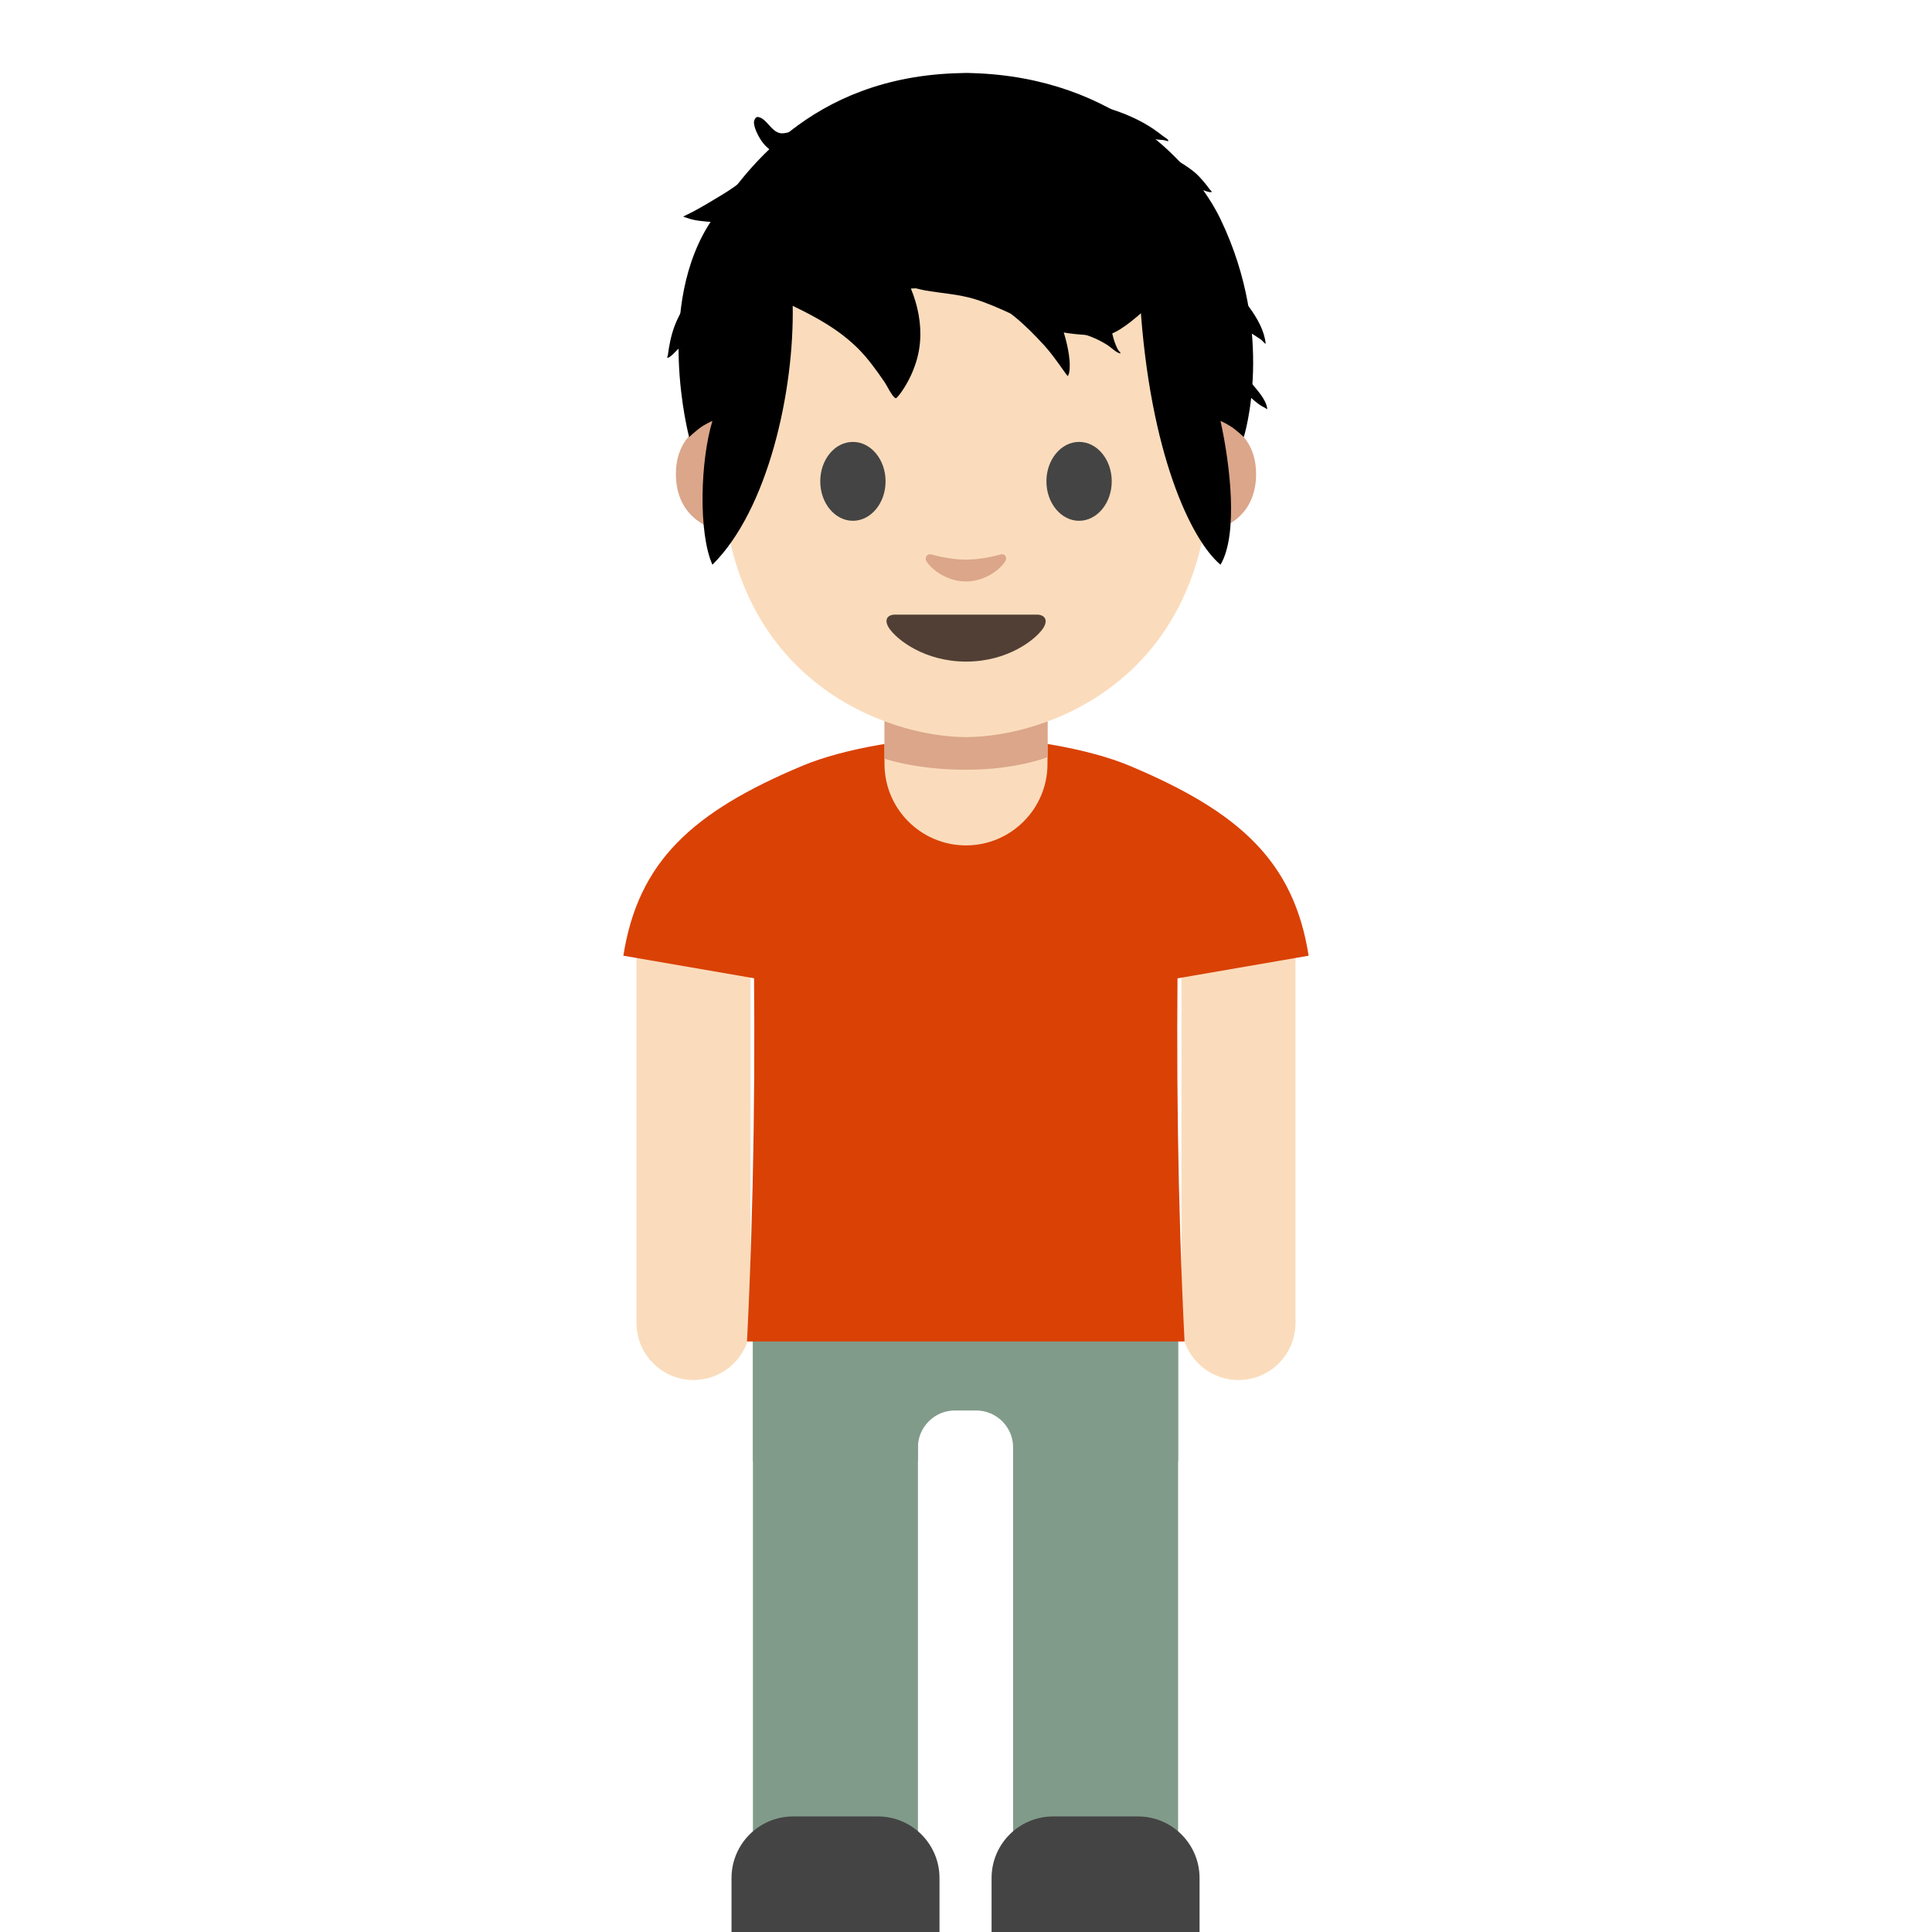
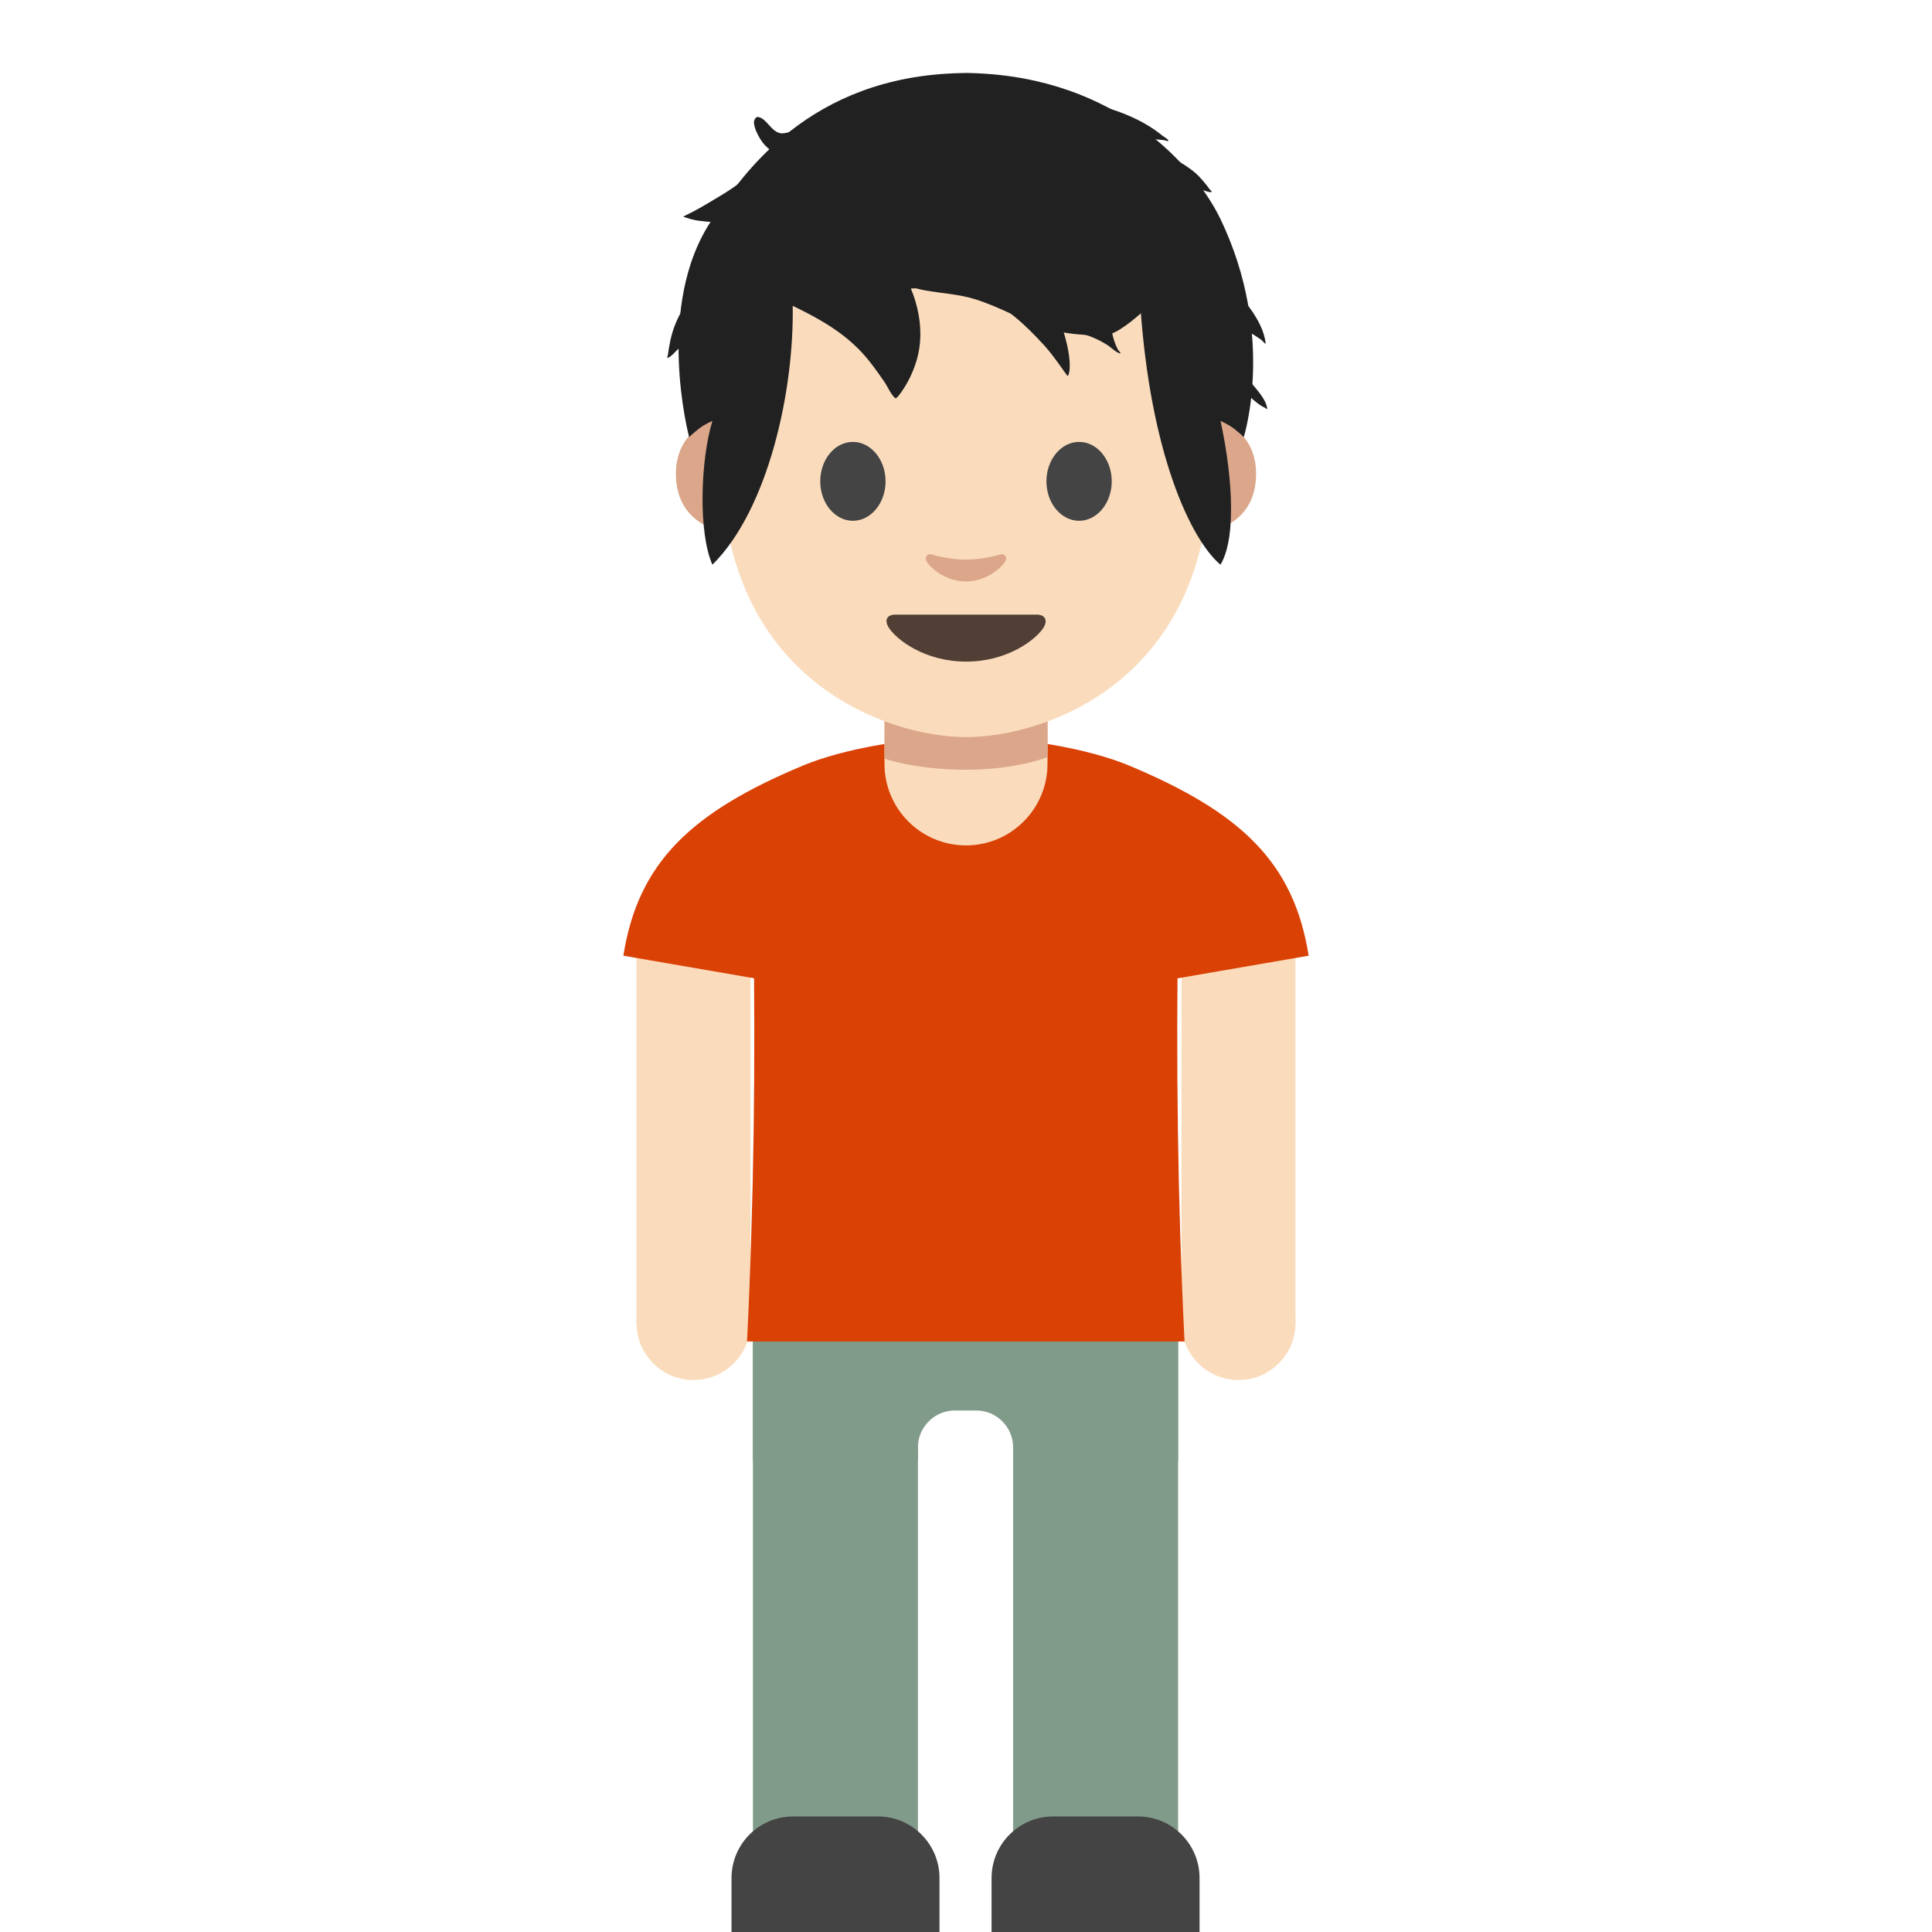
<svg xmlns="http://www.w3.org/2000/svg" width="100%" height="100%" viewBox="0 0 128 128" version="1.1" xml:space="preserve" style="fill-rule:evenodd;clip-rule:evenodd;stroke-linejoin:round;stroke-miterlimit:1.414;">
  <g transform="matrix(1.0207,0,0,1.0207,-1.32509,-2.64997)">
    <g transform="matrix(1,0,0,1.17991,0.214745,-11.2244)">
      <rect x="77.772" y="62.39" width="7.4" height="22.106" style="fill:#fadcbc;" />
    </g>
    <g transform="matrix(1,0,0,1,3.397,4.19674)">
      <circle cx="78.29" cy="84.276" r="3.7" style="fill:#fadcbc;" />
    </g>
    <g transform="matrix(1,0,0,1.17991,-35.1592,-11.2244)">
      <rect x="77.772" y="62.39" width="7.4" height="22.106" style="fill:#fadcbc;" />
    </g>
    <g transform="matrix(1,0,0,1,-31.977,4.19674)">
      <circle cx="78.29" cy="84.276" r="3.7" style="fill:#fadcbc;" />
    </g>
    <g transform="matrix(1,0,0,1,28.0203,0.630096)">
      <path d="M35.98,49.81C39.6,49.8 43.962,50.569 46.57,51.66C53.777,54.676 57.263,57.91 58.22,64L35.98,67.839L35.98,49.81Z" style="fill:rgb(218,65,5);fill-rule:nonzero;" />
    </g>
    <g transform="matrix(-1,0,0,1,99.9803,0.630096)">
      <path d="M35.98,49.81C39.6,49.8 43.962,50.569 46.57,51.66C53.777,54.676 57.263,57.91 58.22,64L35.98,67.839L35.98,49.81Z" style="fill:rgb(218,65,5);fill-rule:nonzero;" />
    </g>
    <g transform="matrix(1,0,0,1,28.02,0)">
      <rect x="22.15" y="81.9" width="10.71" height="45.72" style="fill:rgb(129,155,138);" />
    </g>
    <g transform="matrix(1,0,0,1,28.02,0)">
      <path d="M34.26,128L20.76,128L20.76,124.5C20.76,122.29 22.55,120.5 24.76,120.5L30.26,120.5C32.47,120.5 34.26,122.29 34.26,124.5L34.26,128Z" style="fill:rgb(68,68,68);fill-rule:nonzero;" />
    </g>
    <g transform="matrix(1,0,0,1,28.02,0)">
      <rect x="39.037" y="81.887" width="10.71" height="45.72" style="fill:rgb(129,155,138);" />
    </g>
    <g transform="matrix(1,0,0,1,28.02,0)">
      <path d="M37.64,128L51.14,128L51.14,124.5C51.14,122.29 49.35,120.5 47.14,120.5L41.64,120.5C39.43,120.5 37.64,122.29 37.64,124.5L37.64,128Z" style="fill:rgb(68,68,68);fill-rule:nonzero;" />
    </g>
    <g transform="matrix(1,0,0,1,28.02,0)">
      <path d="M35.98,57.47C33.06,57.47 30.69,55.1 30.69,52.18L30.69,47.66L41.27,47.66L41.27,52.18C41.27,55.1 38.9,57.47 35.98,57.47Z" style="fill:#fadcbc;fill-rule:nonzero;" />
    </g>
    <g transform="matrix(1,0,0,1,28.02,0)">
      <path d="M41.28,51.74C41.28,51.74 39.26,52.56 35.99,52.56C32.72,52.56 30.69,51.84 30.69,51.84L30.69,46.65C30.69,45.26 31.61,43.76 33,43.76L38.98,43.76C40.37,43.76 41.28,45.17 41.28,46.56L41.28,51.74Z" style="fill:#dba689;fill-rule:nonzero;" />
    </g>
    <g transform="matrix(1,0,0,1,28.02,0)">
      <path d="M51.89,29.71C51.89,29.71 54.81,30.22 54.81,33.36C54.81,36.13 52.68,37.23 50.55,37.23L50.55,29.72L51.89,29.72L51.89,29.71ZM20.07,29.71C20.07,29.71 17.15,30.22 17.15,33.36C17.15,36.13 19.28,37.23 21.41,37.23L21.41,29.72L20.07,29.72L20.07,29.71Z" style="fill:#dba689;fill-rule:nonzero;" />
    </g>
    <g transform="matrix(1,0,0,1,28.02,0)">
      <path d="M35.98,9.13C23.41,9.13 20.12,18.88 20.12,32.57C20.12,46.77 30.892,50.44 35.98,50.44C41.068,50.44 51.84,46.87 51.84,32.57C51.85,18.88 48.56,9.13 35.98,9.13Z" style="fill:#fadcbc;fill-rule:nonzero;" />
    </g>
    <g transform="matrix(1,0,0,1,28.02,0)">
      <path d="M30.76,33.84C30.76,35.25 29.81,36.4 28.64,36.4C27.47,36.4 26.52,35.25 26.52,33.84C26.52,32.42 27.47,31.28 28.64,31.28C29.81,31.28 30.76,32.43 30.76,33.84M41.2,33.84C41.2,35.25 42.15,36.4 43.32,36.4C44.49,36.4 45.44,35.25 45.44,33.84C45.44,32.42 44.49,31.28 43.32,31.28C42.15,31.28 41.2,32.43 41.2,33.84" style="fill:rgb(68,68,68);fill-rule:nonzero;" />
    </g>
    <g transform="matrix(1,0,0,1,28.02,0)">
      <path d="M40.57,42.49L35.98,42.49L31.39,42.49C30.86,42.49 30.64,42.84 30.99,43.37C31.48,44.11 33.29,45.54 35.99,45.54C38.69,45.54 40.5,44.11 40.99,43.37C41.33,42.85 41.1,42.49 40.57,42.49Z" style="fill:rgb(81,63,53);fill-rule:nonzero;" />
    </g>
    <g transform="matrix(1,0,0,1,28.02,0)">
      <path d="M38.2,38.59C37.42,38.81 36.61,38.92 35.98,38.92C35.35,38.92 34.54,38.81 33.76,38.59C33.43,38.5 33.29,38.81 33.41,39.02C33.66,39.46 34.66,40.34 35.97,40.34C37.29,40.34 38.29,39.46 38.53,39.02C38.67,38.81 38.53,38.5 38.2,38.59Z" style="fill:#dba689;fill-rule:nonzero;" />
    </g>
    <g transform="matrix(1,0,0,1,28.02,0)">
-       <path d="M36.36,7.34C36.36,7.34 36.11,7.33 36.01,7.33C35.9,7.33 35.66,7.34 35.66,7.34C25.702,7.538 21.446,14.016 19.52,16.821C15.711,22.368 18.01,30.97 18.01,30.97C18.01,30.97 18.23,30.75 18.62,30.44C19.04,30.11 19.52,29.92 19.52,29.92C18.739,32.466 18.597,37.182 19.52,39.251C23.124,35.69 24.85,27.981 24.73,22.325C32.812,20.384 44.14,21.517 47.29,22.325C47.924,31.999 50.568,37.631 52.5,39.251C53.662,37.29 53.128,32.755 52.5,29.92C52.5,29.92 52.97,30.11 53.4,30.44C53.8,30.75 54.01,30.97 54.01,30.97C54.01,30.97 56.114,24.341 52.5,16.821C50.931,13.556 45.885,7.61 36.36,7.34Z" style="fill:212121;fill-rule:nonzero;" />
+       <path d="M36.36,7.34C36.36,7.34 36.11,7.33 36.01,7.33C35.9,7.33 35.66,7.34 35.66,7.34C25.702,7.538 21.446,14.016 19.52,16.821C15.711,22.368 18.01,30.97 18.01,30.97C18.01,30.97 18.23,30.75 18.62,30.44C19.04,30.11 19.52,29.92 19.52,29.92C18.739,32.466 18.597,37.182 19.52,39.251C23.124,35.69 24.85,27.981 24.73,22.325C32.812,20.384 44.14,21.517 47.29,22.325C47.924,31.999 50.568,37.631 52.5,39.251C53.662,37.29 53.128,32.755 52.5,29.92C52.5,29.92 52.97,30.11 53.4,30.44C53.8,30.75 54.01,30.97 54.01,30.97C54.01,30.97 56.114,24.341 52.5,16.821C50.931,13.556 45.885,7.61 36.36,7.34Z" style="fill:#212121;fill-rule:nonzero;" />
    </g>
    <g transform="matrix(1,0,0,1,28.02,0)">
      <path d="M49.75,81.9L22.15,81.9L22.15,97.44L32.86,97.44L32.86,96.54C32.86,95.229 33.939,94.15 35.25,94.15L36.65,94.15C37.961,94.15 39.04,95.229 39.04,96.54L39.04,97.44L49.75,97.44L49.75,81.9Z" style="fill:rgb(129,155,138);fill-rule:nonzero;" />
    </g>
    <g transform="matrix(0.97972,0,0,0.97972,1.29822,2.59623)">
      <path d="M78.057,61.041C77.91,70.311 78.019,79.588 78.479,88.876L63.969,88.876L63.969,61.041L78.057,61.041ZM49.914,61.041L63.969,61.041L63.969,88.876L49.492,88.876C49.952,79.588 50.061,70.311 49.914,61.041Z" style="fill:rgb(218,65,5);" />
    </g>
    <g transform="matrix(0.97972,0,0,0.97972,1.29822,2.59623)">
-       <path d="M50.732,19.403C52.87,20.45 55.095,21.351 56.826,23.069C57.506,23.742 58.079,24.55 58.618,25.335C58.762,25.544 59.107,26.286 59.336,26.382C59.416,26.415 59.717,25.975 59.748,25.93C60.168,25.323 60.489,24.65 60.707,23.944C61.42,21.629 60.643,19.077 59.243,17.143" style="fill:212121;" />
+       <path d="M50.732,19.403C52.87,20.45 55.095,21.351 56.826,23.069C57.506,23.742 58.079,24.55 58.618,25.335C58.762,25.544 59.107,26.286 59.336,26.382C59.416,26.415 59.717,25.975 59.748,25.93C60.168,25.323 60.489,24.65 60.707,23.944C61.42,21.629 60.643,19.077 59.243,17.143" style="fill:#212121;" />
    </g>
    <g transform="matrix(0.97972,0,0,0.97972,1.29822,2.59623)">
-       <path d="M59.089,18.574C59.803,18.816 60.518,19.098 61.262,19.234C62.375,19.437 63.496,19.483 64.586,19.819C66.269,20.337 67.771,21.266 69.449,21.786C70.603,22.144 71.834,22.199 73.033,22.238C74.418,22.283 76.868,19.395 78.052,18.574" style="fill:212121;" />
+       <path d="M59.089,18.574C59.803,18.816 60.518,19.098 61.262,19.234C62.375,19.437 63.496,19.483 64.586,19.819C66.269,20.337 67.771,21.266 69.449,21.786C70.603,22.144 71.834,22.199 73.033,22.238C74.418,22.283 76.868,19.395 78.052,18.574" style="fill:#212121;" />
    </g>
    <g transform="matrix(0.97972,0,0,0.97972,3.03832,2.73105)">
-       <path d="M63.161,19.424C64.859,20.166 66.169,21.39 67.408,22.748C67.785,23.161 68.111,23.61 68.438,24.062C68.552,24.22 68.666,24.379 68.778,24.539C68.791,24.558 68.955,24.778 68.955,24.778C69.127,24.621 69.104,23.97 69.085,23.746C69.001,22.763 68.692,21.809 68.374,20.882" style="fill:212121;" />
+       <path d="M63.161,19.424C64.859,20.166 66.169,21.39 67.408,22.748C67.785,23.161 68.111,23.61 68.438,24.062C68.552,24.22 68.666,24.379 68.778,24.539C68.791,24.558 68.955,24.778 68.955,24.778C69.127,24.621 69.104,23.97 69.085,23.746C69.001,22.763 68.692,21.809 68.374,20.882" style="fill:#212121;" />
    </g>
    <g transform="matrix(0.967804,-0.152337,0.152337,0.967804,0.587609,9.92227)">
-       <path d="M51.703,10.229C51.198,10.504 50.793,10.899 50.312,11.208C49.334,11.837 48.189,12.481 47.121,12.916C46.426,13.199 45.721,13.49 45.013,13.733C44.927,13.763 44.371,13.932 44.371,13.932C44.377,13.971 44.557,14.043 44.591,14.062C44.846,14.204 45.123,14.31 45.404,14.39C46.516,14.704 47.971,15.022 49.113,14.705" style="fill:212121;" />
+       <path d="M51.703,10.229C51.198,10.504 50.793,10.899 50.312,11.208C49.334,11.837 48.189,12.481 47.121,12.916C46.426,13.199 45.721,13.49 45.013,13.733C44.927,13.763 44.371,13.932 44.371,13.932C44.377,13.971 44.557,14.043 44.591,14.062C44.846,14.204 45.123,14.31 45.404,14.39C46.516,14.704 47.971,15.022 49.113,14.705" style="fill:#212121;" />
    </g>
    <g transform="matrix(0.97972,0,0,0.97972,1.50656,3.14018)">
-       <path d="M70.035,6.114C71.876,6.114 74.057,6.733 75.657,7.649C76.068,7.884 76.441,8.145 76.811,8.44C76.887,8.501 77.168,8.656 77.193,8.749C77.222,8.853 76.978,8.733 76.87,8.724C76.715,8.711 76.558,8.7 76.403,8.68C75.894,8.615 75.386,8.555 74.874,8.52C74.683,8.507 74.492,8.495 74.3,8.485C74.21,8.481 73.946,8.438 74.03,8.472C75.718,9.158 77.303,9.62 78.788,10.742C79.116,10.99 79.385,11.295 79.643,11.612C79.732,11.722 79.824,11.829 79.901,11.948C79.95,12.023 80.132,12.163 80.044,12.173C79.843,12.196 79.591,12.061 79.388,12.014C78.843,11.888 78.298,11.78 77.743,11.707C77.503,11.676 77.263,11.652 77.022,11.63C76.912,11.62 76.631,11.532 76.691,11.624C77.399,12.698 79.004,13.194 80.008,13.941C80.52,14.323 80.807,14.906 81.108,15.451C81.26,15.726 81.509,16.11 81.539,16.427C81.544,16.484 81.424,16.425 81.367,16.42C81.21,16.406 81.11,16.393 80.966,16.372C80.487,16.302 80.016,16.189 79.538,16.112C79.461,16.099 79.148,16.009 79.087,16.047C79.044,16.074 79.36,16.478 79.367,16.486C79.789,16.986 80.366,17.316 80.812,17.79C81.865,18.911 83.47,20.573 83.638,22.184C83.652,22.313 83.437,22.02 83.332,21.945C83.127,21.798 82.91,21.67 82.699,21.532C81.921,21.022 81.235,20.414 80.34,20.119C80.269,20.095 79.526,19.874 79.48,20.021C79.314,20.545 79.995,21.514 80.289,21.909C81.046,22.931 81.92,23.858 82.719,24.849C83.088,25.306 83.678,25.917 83.746,26.534C83.751,26.588 83.647,26.489 83.599,26.465C83.464,26.398 83.341,26.335 83.218,26.246C82.946,26.048 82.684,25.828 82.454,25.582C81.68,24.758 80.982,23.848 80.197,23.038" style="fill:212121;" />
+       <path d="M70.035,6.114C71.876,6.114 74.057,6.733 75.657,7.649C76.068,7.884 76.441,8.145 76.811,8.44C76.887,8.501 77.168,8.656 77.193,8.749C77.222,8.853 76.978,8.733 76.87,8.724C76.715,8.711 76.558,8.7 76.403,8.68C75.894,8.615 75.386,8.555 74.874,8.52C74.683,8.507 74.492,8.495 74.3,8.485C74.21,8.481 73.946,8.438 74.03,8.472C75.718,9.158 77.303,9.62 78.788,10.742C79.116,10.99 79.385,11.295 79.643,11.612C79.732,11.722 79.824,11.829 79.901,11.948C79.95,12.023 80.132,12.163 80.044,12.173C79.843,12.196 79.591,12.061 79.388,12.014C78.843,11.888 78.298,11.78 77.743,11.707C77.503,11.676 77.263,11.652 77.022,11.63C76.912,11.62 76.631,11.532 76.691,11.624C77.399,12.698 79.004,13.194 80.008,13.941C80.52,14.323 80.807,14.906 81.108,15.451C81.26,15.726 81.509,16.11 81.539,16.427C81.544,16.484 81.424,16.425 81.367,16.42C81.21,16.406 81.11,16.393 80.966,16.372C80.487,16.302 80.016,16.189 79.538,16.112C79.461,16.099 79.148,16.009 79.087,16.047C79.044,16.074 79.36,16.478 79.367,16.486C79.789,16.986 80.366,17.316 80.812,17.79C81.865,18.911 83.47,20.573 83.638,22.184C83.652,22.313 83.437,22.02 83.332,21.945C83.127,21.798 82.91,21.67 82.699,21.532C81.921,21.022 81.235,20.414 80.34,20.119C80.269,20.095 79.526,19.874 79.48,20.021C79.314,20.545 79.995,21.514 80.289,21.909C81.046,22.931 81.92,23.858 82.719,24.849C83.088,25.306 83.678,25.917 83.746,26.534C83.751,26.588 83.647,26.489 83.599,26.465C83.464,26.398 83.341,26.335 83.218,26.246C82.946,26.048 82.684,25.828 82.454,25.582C81.68,24.758 80.982,23.848 80.197,23.038" style="fill:#212121;" />
    </g>
    <g transform="matrix(0.97972,0,0,0.97972,1.29822,2.59623)">
-       <path d="M55.928,7.04C54.866,7.594 53.88,8.313 52.714,8.631C52.444,8.704 51.956,8.884 51.676,8.821C51.061,8.682 50.805,7.862 50.238,7.753C50.024,7.712 49.937,8.034 49.952,8.16C49.996,8.531 50.176,8.893 50.368,9.207C50.9,10.077 51.761,10.396 52.699,10.672" style="fill:212121;" />
+       <path d="M55.928,7.04C54.866,7.594 53.88,8.313 52.714,8.631C52.444,8.704 51.956,8.884 51.676,8.821C51.061,8.682 50.805,7.862 50.238,7.753C50.024,7.712 49.937,8.034 49.952,8.16C49.996,8.531 50.176,8.893 50.368,9.207C50.9,10.077 51.761,10.396 52.699,10.672" style="fill:#212121;" />
    </g>
    <g transform="matrix(0.97972,0,0,0.97972,1.29822,2.59623)">
-       <path d="M46.98,17.677C46.207,19.159 45.012,20.415 44.541,22.053C44.444,22.389 44.37,22.731 44.314,23.076C44.29,23.224 44.266,23.373 44.249,23.522C44.242,23.584 44.17,23.718 44.231,23.708C44.446,23.674 44.793,23.233 44.973,23.083C45.542,22.606 46.086,22.073 46.757,21.739" style="fill:212121;" />
+       <path d="M46.98,17.677C46.207,19.159 45.012,20.415 44.541,22.053C44.444,22.389 44.37,22.731 44.314,23.076C44.29,23.224 44.266,23.373 44.249,23.522C44.242,23.584 44.17,23.718 44.231,23.708C44.446,23.674 44.793,23.233 44.973,23.083C45.542,22.606 46.086,22.073 46.757,21.739" style="fill:#212121;" />
    </g>
    <g transform="matrix(0.97972,0,0,0.97972,1.29822,2.59623)">
-       <path d="M71.317,22.038C72.052,22.165 72.731,22.463 73.363,22.856C73.585,22.993 73.965,23.377 74.215,23.415C74.318,23.431 74.104,23.239 74.055,23.147C73.964,22.973 73.89,22.789 73.827,22.602C73.646,22.068 73.615,21.429 73.234,20.986" style="fill:212121;" />
+       <path d="M71.317,22.038C72.052,22.165 72.731,22.463 73.363,22.856C73.585,22.993 73.965,23.377 74.215,23.415C74.318,23.431 74.104,23.239 74.055,23.147C73.964,22.973 73.89,22.789 73.827,22.602C73.646,22.068 73.615,21.429 73.234,20.986" style="fill:#212121;" />
    </g>
  </g>
</svg>
